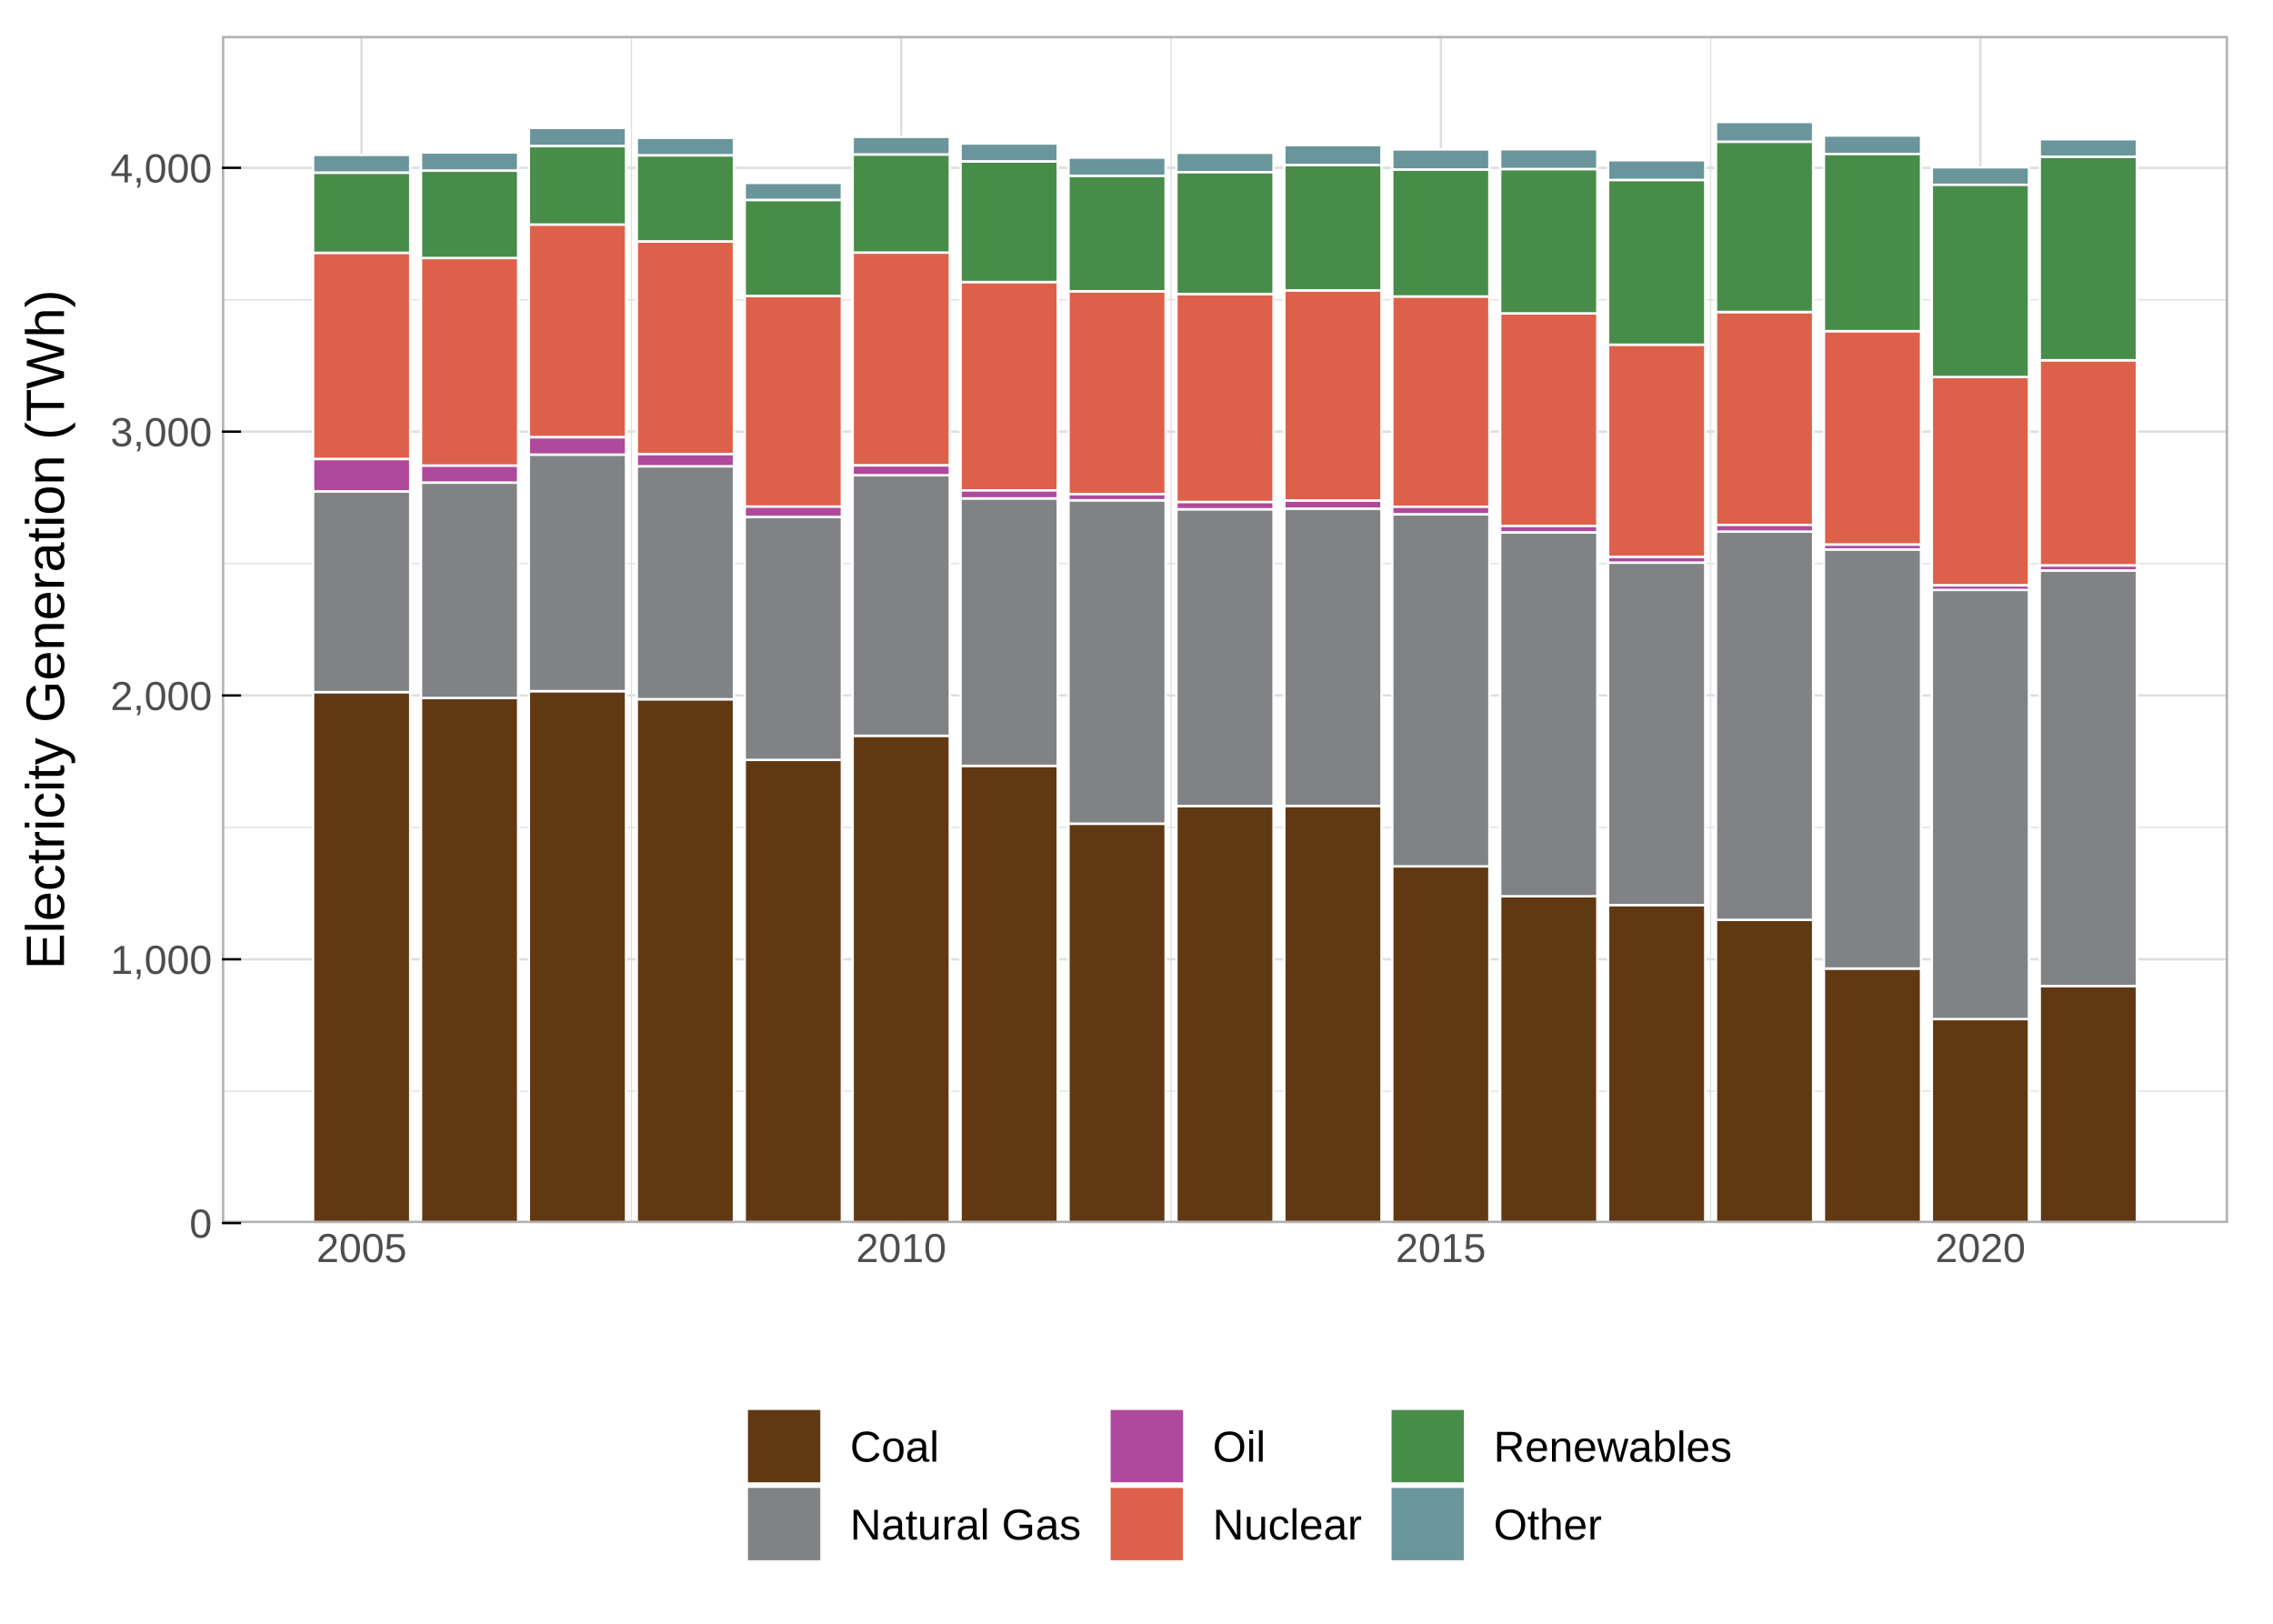
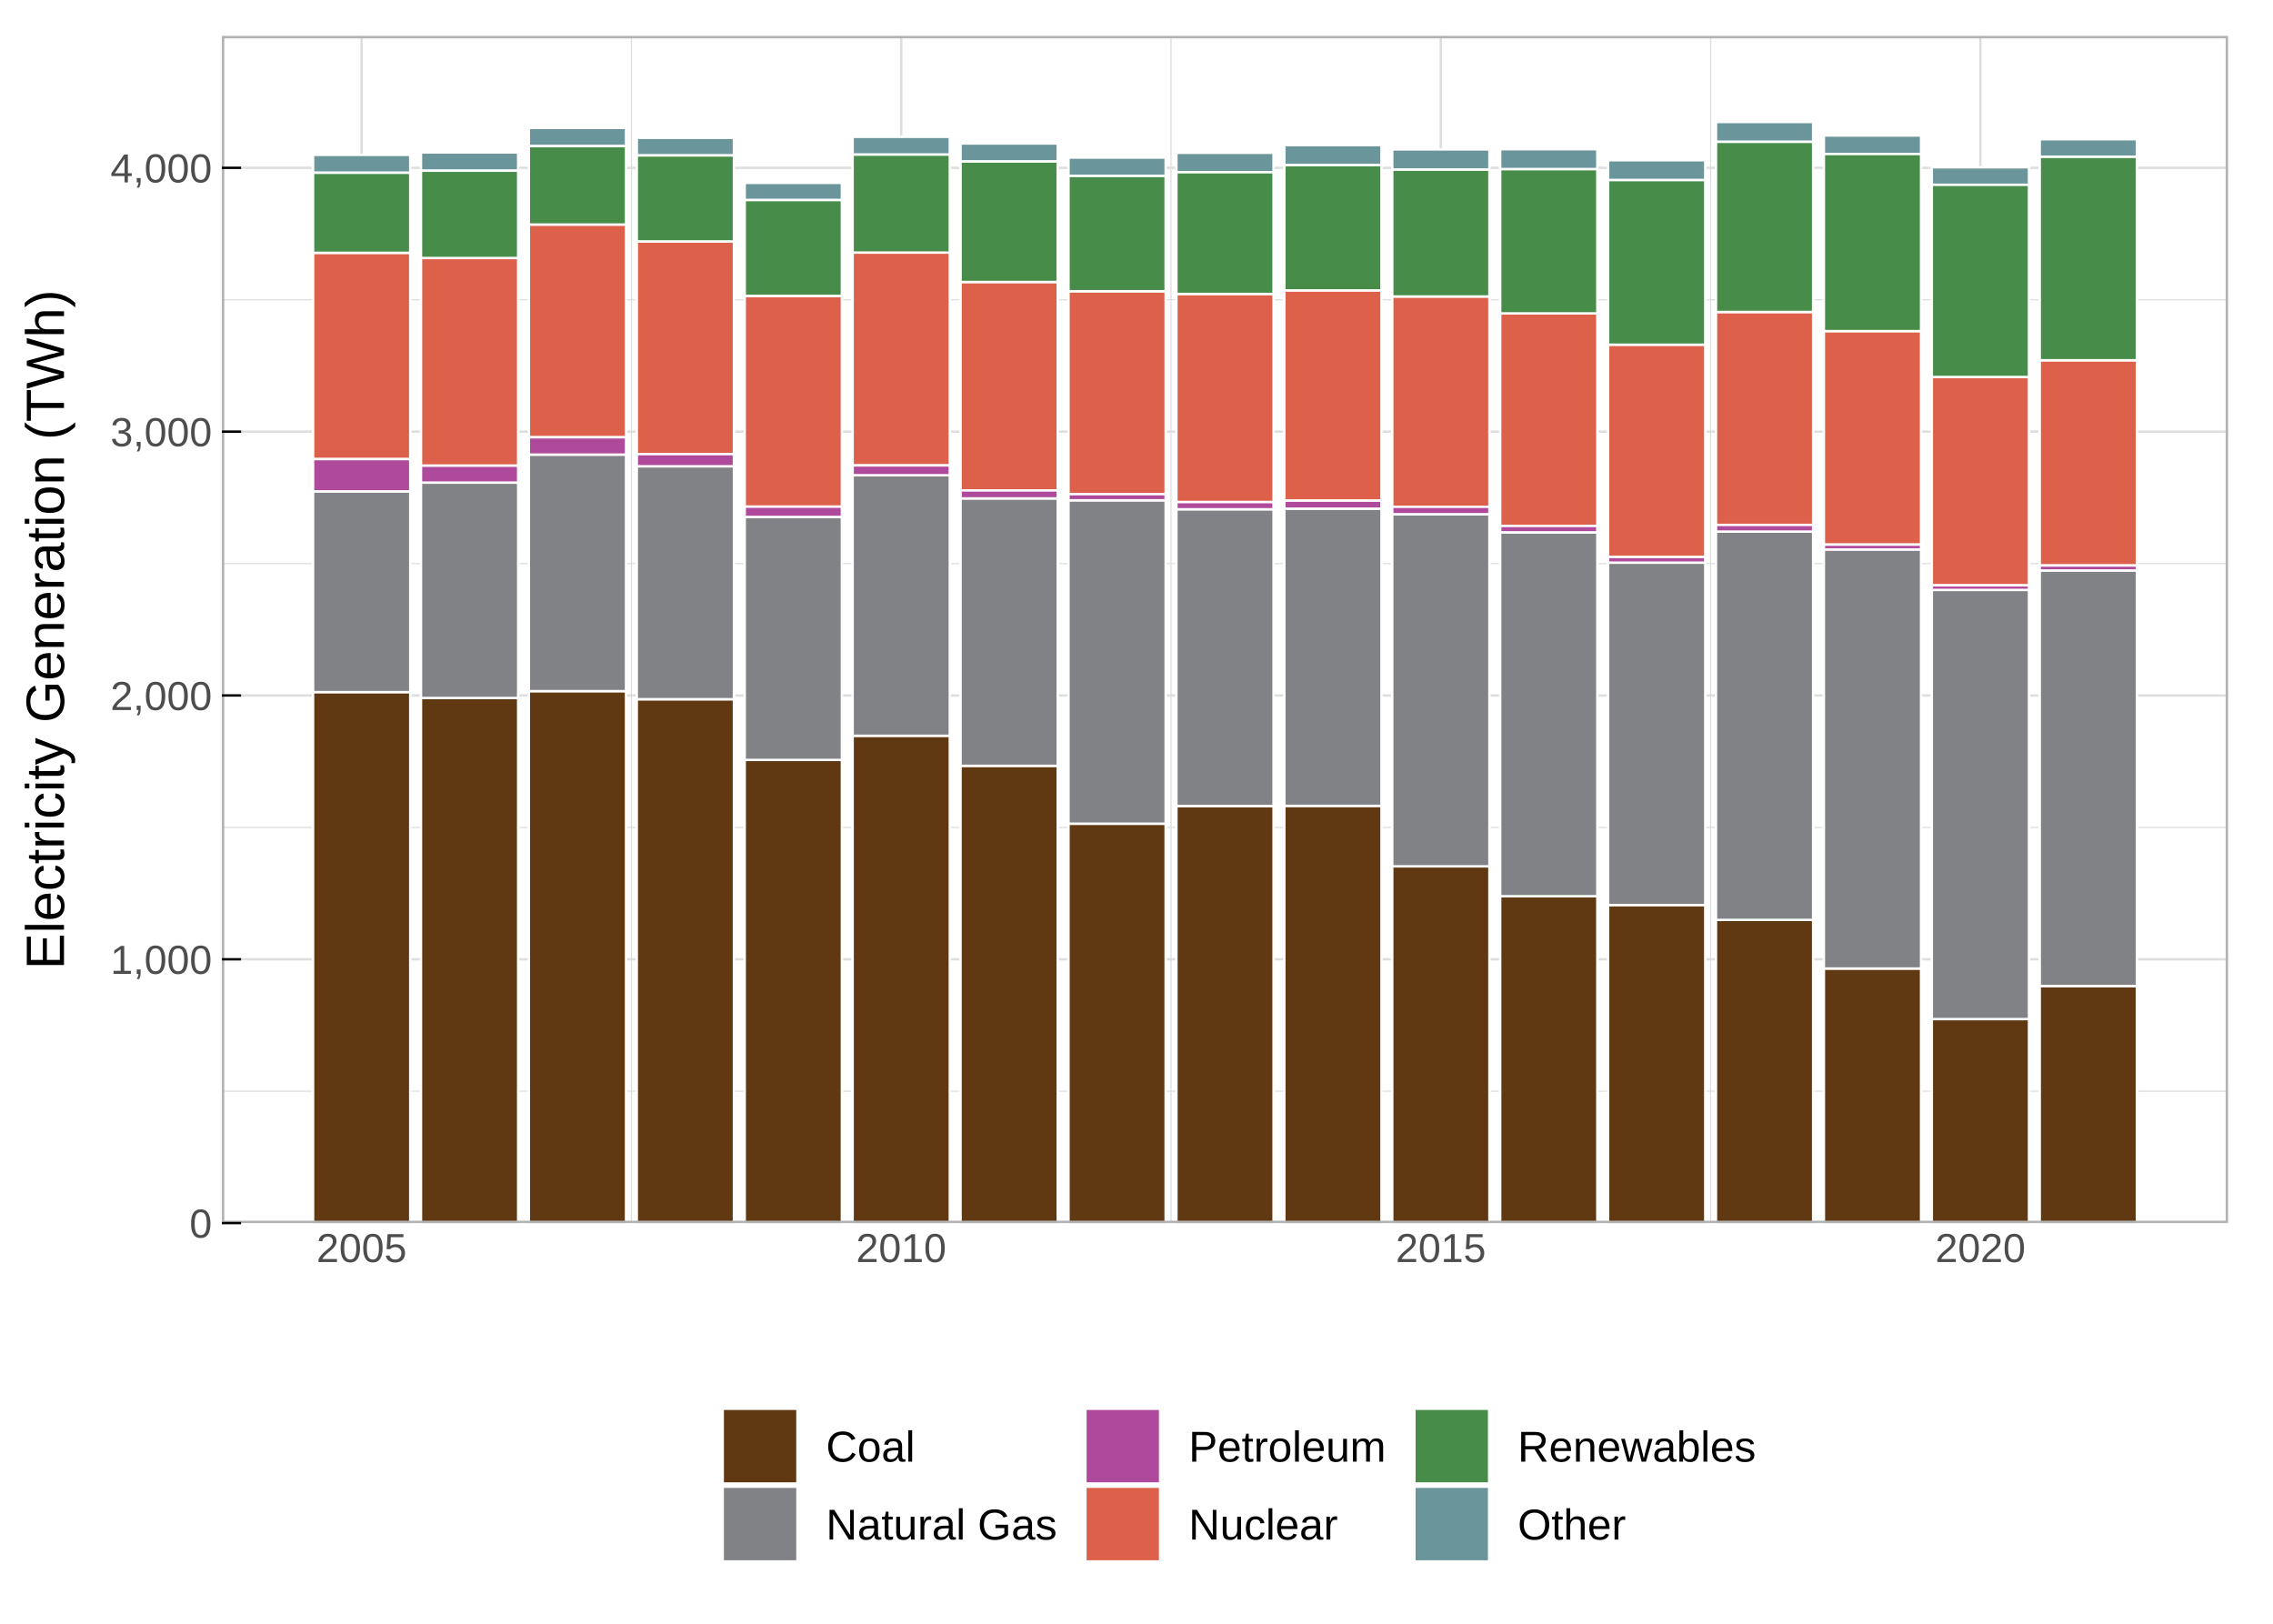
<svg xmlns="http://www.w3.org/2000/svg" class="svglite" width="504.00pt" height="360.00pt" viewBox="0 0 504.00 360.00">
  <defs>
    <style type="text/css">
    .svglite line, .svglite polyline, .svglite polygon, .svglite path, .svglite rect, .svglite circle {
      fill: none;
      stroke: #000000;
      stroke-linecap: round;
      stroke-linejoin: round;
      stroke-miterlimit: 10.00;
    }
    .svglite text {
      white-space: pre;
    }
  </style>
  </defs>
  <rect width="100%" height="100%" style="stroke: none; fill: #FFFFFF;" />
  <defs>
    <clipPath id="cpMC4wMHw1MDQuMDB8MC4wMHwzNjAuMDA=">
      <rect x="0.00" y="0.00" width="504.00" height="360.00" />
    </clipPath>
  </defs>
  <g clip-path="url(#cpMC4wMHw1MDQuMDB8MC4wMHwzNjAuMDA=)">
    <rect x="0" y="0.00" width="504.00" height="360.00" style="stroke-width: 1.07; stroke: #FFFFFF; fill: #FFFFFF;" />
  </g>
  <defs>
    <clipPath id="cpNDkuMjB8NDk0LjA0fDcuOTd8MjcxLjE3">
      <rect x="49.20" y="7.97" width="444.84" height="263.20" />
    </clipPath>
  </defs>
  <g clip-path="url(#cpNDkuMjB8NDk0LjA0fDcuOTd8MjcxLjE3)">
    <rect x="49.20" y="7.97" width="444.84" height="263.20" style="stroke-width: 1.07; stroke: none; fill: #FFFFFF;" />
    <polyline points="49.20,241.93 494.04,241.93 " style="stroke-width: 0.27; stroke: #DEDEDE; stroke-linecap: butt;" />
    <polyline points="49.20,183.44 494.04,183.44 " style="stroke-width: 0.27; stroke: #DEDEDE; stroke-linecap: butt;" />
    <polyline points="49.20,124.95 494.04,124.95 " style="stroke-width: 0.27; stroke: #DEDEDE; stroke-linecap: butt;" />
    <polyline points="49.20,66.46 494.04,66.46 " style="stroke-width: 0.27; stroke: #DEDEDE; stroke-linecap: butt;" />
    <polyline points="49.20,7.97 494.04,7.97 " style="stroke-width: 0.27; stroke: #DEDEDE; stroke-linecap: butt;" />
    <polyline points="140.01,271.17 140.01,7.97 " style="stroke-width: 0.27; stroke: #DEDEDE; stroke-linecap: butt;" />
    <polyline points="259.65,271.17 259.65,7.97 " style="stroke-width: 0.27; stroke: #DEDEDE; stroke-linecap: butt;" />
    <polyline points="379.30,271.17 379.30,7.97 " style="stroke-width: 0.27; stroke: #DEDEDE; stroke-linecap: butt;" />
    <polyline points="49.20,271.17 494.04,271.17 " style="stroke-width: 0.53; stroke: #DEDEDE; stroke-linecap: butt;" />
    <polyline points="49.20,212.68 494.04,212.68 " style="stroke-width: 0.53; stroke: #DEDEDE; stroke-linecap: butt;" />
    <polyline points="49.20,154.19 494.04,154.19 " style="stroke-width: 0.53; stroke: #DEDEDE; stroke-linecap: butt;" />
    <polyline points="49.20,95.70 494.04,95.70 " style="stroke-width: 0.53; stroke: #DEDEDE; stroke-linecap: butt;" />
    <polyline points="49.20,37.21 494.04,37.21 " style="stroke-width: 0.53; stroke: #DEDEDE; stroke-linecap: butt;" />
    <polyline points="80.18,271.17 80.18,7.97 " style="stroke-width: 0.53; stroke: #DEDEDE; stroke-linecap: butt;" />
    <polyline points="199.83,271.17 199.83,7.97 " style="stroke-width: 0.53; stroke: #DEDEDE; stroke-linecap: butt;" />
    <polyline points="319.48,271.17 319.48,7.97 " style="stroke-width: 0.53; stroke: #DEDEDE; stroke-linecap: butt;" />
    <polyline points="439.12,271.17 439.12,7.97 " style="stroke-width: 0.53; stroke: #DEDEDE; stroke-linecap: butt;" />
    <rect x="69.42" y="153.44" width="21.54" height="117.73" style="stroke-width: 0.53; stroke: #FFFFFF; stroke-linecap: butt; stroke-linejoin: miter; fill: #603913;" />
    <rect x="93.35" y="154.75" width="21.54" height="116.42" style="stroke-width: 0.53; stroke: #FFFFFF; stroke-linecap: butt; stroke-linejoin: miter; fill: #603913;" />
    <rect x="117.27" y="153.23" width="21.54" height="117.94" style="stroke-width: 0.53; stroke: #FFFFFF; stroke-linecap: butt; stroke-linejoin: miter; fill: #603913;" />
    <rect x="141.20" y="155.03" width="21.54" height="116.15" style="stroke-width: 0.53; stroke: #FFFFFF; stroke-linecap: butt; stroke-linejoin: miter; fill: #603913;" />
    <rect x="165.13" y="168.47" width="21.54" height="102.70" style="stroke-width: 0.53; stroke: #FFFFFF; stroke-linecap: butt; stroke-linejoin: miter; fill: #603913;" />
    <rect x="189.06" y="163.13" width="21.54" height="108.04" style="stroke-width: 0.53; stroke: #FFFFFF; stroke-linecap: butt; stroke-linejoin: miter; fill: #603913;" />
    <rect x="212.99" y="169.79" width="21.54" height="101.39" style="stroke-width: 0.53; stroke: #FFFFFF; stroke-linecap: butt; stroke-linejoin: miter; fill: #603913;" />
    <rect x="236.92" y="182.62" width="21.54" height="88.55" style="stroke-width: 0.53; stroke: #FFFFFF; stroke-linecap: butt; stroke-linejoin: miter; fill: #603913;" />
    <rect x="260.85" y="178.70" width="21.54" height="92.48" style="stroke-width: 0.53; stroke: #FFFFFF; stroke-linecap: butt; stroke-linejoin: miter; fill: #603913;" />
    <rect x="284.78" y="178.66" width="21.54" height="92.51" style="stroke-width: 0.53; stroke: #FFFFFF; stroke-linecap: butt; stroke-linejoin: miter; fill: #603913;" />
    <rect x="308.71" y="192.07" width="21.54" height="79.10" style="stroke-width: 0.53; stroke: #FFFFFF; stroke-linecap: butt; stroke-linejoin: miter; fill: #603913;" />
    <rect x="332.64" y="198.70" width="21.54" height="72.48" style="stroke-width: 0.53; stroke: #FFFFFF; stroke-linecap: butt; stroke-linejoin: miter; fill: #603913;" />
    <rect x="356.57" y="200.65" width="21.54" height="70.53" style="stroke-width: 0.53; stroke: #FFFFFF; stroke-linecap: butt; stroke-linejoin: miter; fill: #603913;" />
    <rect x="380.49" y="203.94" width="21.54" height="67.23" style="stroke-width: 0.53; stroke: #FFFFFF; stroke-linecap: butt; stroke-linejoin: miter; fill: #603913;" />
    <rect x="404.42" y="214.73" width="21.54" height="56.44" style="stroke-width: 0.53; stroke: #FFFFFF; stroke-linecap: butt; stroke-linejoin: miter; fill: #603913;" />
    <rect x="428.35" y="225.94" width="21.54" height="45.23" style="stroke-width: 0.53; stroke: #FFFFFF; stroke-linecap: butt; stroke-linejoin: miter; fill: #603913;" />
    <rect x="452.28" y="218.61" width="21.54" height="52.56" style="stroke-width: 0.53; stroke: #FFFFFF; stroke-linecap: butt; stroke-linejoin: miter; fill: #603913;" />
    <rect x="69.42" y="108.94" width="21.54" height="44.51" style="stroke-width: 0.53; stroke: #FFFFFF; stroke-linecap: butt; stroke-linejoin: miter; fill: #808285;" />
    <rect x="93.35" y="107.00" width="21.54" height="47.75" style="stroke-width: 0.53; stroke: #FFFFFF; stroke-linecap: butt; stroke-linejoin: miter; fill: #808285;" />
    <rect x="117.27" y="100.79" width="21.54" height="52.44" style="stroke-width: 0.53; stroke: #FFFFFF; stroke-linecap: butt; stroke-linejoin: miter; fill: #808285;" />
    <rect x="141.20" y="103.38" width="21.54" height="51.64" style="stroke-width: 0.53; stroke: #FFFFFF; stroke-linecap: butt; stroke-linejoin: miter; fill: #808285;" />
    <rect x="165.13" y="114.61" width="21.54" height="53.87" style="stroke-width: 0.53; stroke: #FFFFFF; stroke-linecap: butt; stroke-linejoin: miter; fill: #808285;" />
    <rect x="189.06" y="105.36" width="21.54" height="57.77" style="stroke-width: 0.53; stroke: #FFFFFF; stroke-linecap: butt; stroke-linejoin: miter; fill: #808285;" />
    <rect x="212.99" y="110.50" width="21.54" height="59.29" style="stroke-width: 0.53; stroke: #FFFFFF; stroke-linecap: butt; stroke-linejoin: miter; fill: #808285;" />
    <rect x="236.92" y="110.92" width="21.54" height="71.70" style="stroke-width: 0.53; stroke: #FFFFFF; stroke-linecap: butt; stroke-linejoin: miter; fill: #808285;" />
    <rect x="260.85" y="112.91" width="21.54" height="65.79" style="stroke-width: 0.53; stroke: #FFFFFF; stroke-linecap: butt; stroke-linejoin: miter; fill: #808285;" />
    <rect x="284.78" y="112.77" width="21.54" height="65.90" style="stroke-width: 0.53; stroke: #FFFFFF; stroke-linecap: butt; stroke-linejoin: miter; fill: #808285;" />
    <rect x="308.71" y="114.01" width="21.54" height="78.06" style="stroke-width: 0.53; stroke: #FFFFFF; stroke-linecap: butt; stroke-linejoin: miter; fill: #808285;" />
    <rect x="332.64" y="118.03" width="21.54" height="80.67" style="stroke-width: 0.53; stroke: #FFFFFF; stroke-linecap: butt; stroke-linejoin: miter; fill: #808285;" />
    <rect x="356.57" y="124.75" width="21.54" height="75.90" style="stroke-width: 0.53; stroke: #FFFFFF; stroke-linecap: butt; stroke-linejoin: miter; fill: #808285;" />
    <rect x="380.49" y="117.86" width="21.54" height="86.09" style="stroke-width: 0.53; stroke: #FFFFFF; stroke-linecap: butt; stroke-linejoin: miter; fill: #808285;" />
    <rect x="404.42" y="121.82" width="21.54" height="92.91" style="stroke-width: 0.53; stroke: #FFFFFF; stroke-linecap: butt; stroke-linejoin: miter; fill: #808285;" />
    <rect x="428.35" y="130.79" width="21.54" height="95.15" style="stroke-width: 0.53; stroke: #FFFFFF; stroke-linecap: butt; stroke-linejoin: miter; fill: #808285;" />
    <rect x="452.28" y="126.48" width="21.54" height="92.13" style="stroke-width: 0.53; stroke: #FFFFFF; stroke-linecap: butt; stroke-linejoin: miter; fill: #808285;" />
    <rect x="69.42" y="56.05" width="21.54" height="45.74" style="stroke-width: 0.53; stroke: #FFFFFF; stroke-linecap: butt; stroke-linejoin: miter; fill: #DD614A;" />
    <rect x="93.35" y="57.20" width="21.54" height="46.04" style="stroke-width: 0.53; stroke: #FFFFFF; stroke-linecap: butt; stroke-linejoin: miter; fill: #DD614A;" />
    <rect x="117.27" y="49.78" width="21.54" height="47.17" style="stroke-width: 0.53; stroke: #FFFFFF; stroke-linecap: butt; stroke-linejoin: miter; fill: #DD614A;" />
    <rect x="141.20" y="53.52" width="21.54" height="47.15" style="stroke-width: 0.53; stroke: #FFFFFF; stroke-linecap: butt; stroke-linejoin: miter; fill: #DD614A;" />
    <rect x="165.13" y="65.61" width="21.54" height="46.72" style="stroke-width: 0.53; stroke: #FFFFFF; stroke-linecap: butt; stroke-linejoin: miter; fill: #DD614A;" />
    <rect x="189.06" y="55.99" width="21.54" height="47.20" style="stroke-width: 0.53; stroke: #FFFFFF; stroke-linecap: butt; stroke-linejoin: miter; fill: #DD614A;" />
    <rect x="212.99" y="62.52" width="21.54" height="46.22" style="stroke-width: 0.53; stroke: #FFFFFF; stroke-linecap: butt; stroke-linejoin: miter; fill: #DD614A;" />
    <rect x="236.92" y="64.57" width="21.54" height="45.00" style="stroke-width: 0.53; stroke: #FFFFFF; stroke-linecap: butt; stroke-linejoin: miter; fill: #DD614A;" />
    <rect x="260.85" y="65.17" width="21.54" height="46.15" style="stroke-width: 0.53; stroke: #FFFFFF; stroke-linecap: butt; stroke-linejoin: miter; fill: #DD614A;" />
    <rect x="284.78" y="64.37" width="21.54" height="46.62" style="stroke-width: 0.53; stroke: #FFFFFF; stroke-linecap: butt; stroke-linejoin: miter; fill: #DD614A;" />
    <rect x="308.71" y="65.73" width="21.54" height="46.63" style="stroke-width: 0.53; stroke: #FFFFFF; stroke-linecap: butt; stroke-linejoin: miter; fill: #DD614A;" />
    <rect x="332.64" y="69.49" width="21.54" height="47.12" style="stroke-width: 0.53; stroke: #FFFFFF; stroke-linecap: butt; stroke-linejoin: miter; fill: #DD614A;" />
    <rect x="356.57" y="76.41" width="21.54" height="47.08" style="stroke-width: 0.53; stroke: #FFFFFF; stroke-linecap: butt; stroke-linejoin: miter; fill: #DD614A;" />
    <rect x="380.49" y="69.18" width="21.54" height="47.21" style="stroke-width: 0.53; stroke: #FFFFFF; stroke-linecap: butt; stroke-linejoin: miter; fill: #DD614A;" />
    <rect x="404.42" y="73.41" width="21.54" height="47.34" style="stroke-width: 0.53; stroke: #FFFFFF; stroke-linecap: butt; stroke-linejoin: miter; fill: #DD614A;" />
    <rect x="428.35" y="83.58" width="21.54" height="46.20" style="stroke-width: 0.53; stroke: #FFFFFF; stroke-linecap: butt; stroke-linejoin: miter; fill: #DD614A;" />
    <rect x="452.28" y="79.87" width="21.54" height="45.51" style="stroke-width: 0.53; stroke: #FFFFFF; stroke-linecap: butt; stroke-linejoin: miter; fill: #DD614A;" />
    <rect x="69.42" y="101.79" width="21.54" height="7.15" style="stroke-width: 0.53; stroke: #FFFFFF; stroke-linecap: butt; stroke-linejoin: miter; fill: #AF499B;" />
    <rect x="93.35" y="103.25" width="21.54" height="3.75" style="stroke-width: 0.53; stroke: #FFFFFF; stroke-linecap: butt; stroke-linejoin: miter; fill: #AF499B;" />
    <rect x="117.27" y="96.95" width="21.54" height="3.84" style="stroke-width: 0.53; stroke: #FFFFFF; stroke-linecap: butt; stroke-linejoin: miter; fill: #AF499B;" />
    <rect x="141.20" y="100.68" width="21.54" height="2.70" style="stroke-width: 0.53; stroke: #FFFFFF; stroke-linecap: butt; stroke-linejoin: miter; fill: #AF499B;" />
    <rect x="165.13" y="112.33" width="21.54" height="2.28" style="stroke-width: 0.53; stroke: #FFFFFF; stroke-linecap: butt; stroke-linejoin: miter; fill: #AF499B;" />
    <rect x="189.06" y="103.19" width="21.54" height="2.17" style="stroke-width: 0.53; stroke: #FFFFFF; stroke-linecap: butt; stroke-linejoin: miter; fill: #AF499B;" />
    <rect x="212.99" y="108.73" width="21.54" height="1.77" style="stroke-width: 0.53; stroke: #FFFFFF; stroke-linecap: butt; stroke-linejoin: miter; fill: #AF499B;" />
    <rect x="236.92" y="109.56" width="21.54" height="1.36" style="stroke-width: 0.53; stroke: #FFFFFF; stroke-linecap: butt; stroke-linejoin: miter; fill: #AF499B;" />
    <rect x="260.85" y="111.32" width="21.54" height="1.59" style="stroke-width: 0.53; stroke: #FFFFFF; stroke-linecap: butt; stroke-linejoin: miter; fill: #AF499B;" />
    <rect x="284.78" y="111.00" width="21.54" height="1.77" style="stroke-width: 0.53; stroke: #FFFFFF; stroke-linecap: butt; stroke-linejoin: miter; fill: #AF499B;" />
    <rect x="308.71" y="112.36" width="21.54" height="1.65" style="stroke-width: 0.53; stroke: #FFFFFF; stroke-linecap: butt; stroke-linejoin: miter; fill: #AF499B;" />
    <rect x="332.64" y="116.61" width="21.54" height="1.42" style="stroke-width: 0.53; stroke: #FFFFFF; stroke-linecap: butt; stroke-linejoin: miter; fill: #AF499B;" />
    <rect x="356.57" y="123.49" width="21.54" height="1.25" style="stroke-width: 0.53; stroke: #FFFFFF; stroke-linecap: butt; stroke-linejoin: miter; fill: #AF499B;" />
    <rect x="380.49" y="116.38" width="21.54" height="1.48" style="stroke-width: 0.53; stroke: #FFFFFF; stroke-linecap: butt; stroke-linejoin: miter; fill: #AF499B;" />
    <rect x="404.42" y="120.75" width="21.54" height="1.07" style="stroke-width: 0.53; stroke: #FFFFFF; stroke-linecap: butt; stroke-linejoin: miter; fill: #AF499B;" />
    <rect x="428.35" y="129.78" width="21.54" height="1.01" style="stroke-width: 0.53; stroke: #FFFFFF; stroke-linecap: butt; stroke-linejoin: miter; fill: #AF499B;" />
    <rect x="452.28" y="125.38" width="21.54" height="1.10" style="stroke-width: 0.53; stroke: #FFFFFF; stroke-linecap: butt; stroke-linejoin: miter; fill: #AF499B;" />
    <rect x="69.42" y="34.34" width="21.54" height="3.96" style="stroke-width: 0.53; stroke: #FFFFFF; stroke-linecap: butt; stroke-linejoin: miter; fill: #6A959B;" />
    <rect x="93.35" y="33.81" width="21.54" height="4.04" style="stroke-width: 0.53; stroke: #FFFFFF; stroke-linecap: butt; stroke-linejoin: miter; fill: #6A959B;" />
    <rect x="117.27" y="28.36" width="21.54" height="4.04" style="stroke-width: 0.53; stroke: #FFFFFF; stroke-linecap: butt; stroke-linejoin: miter; fill: #6A959B;" />
    <rect x="141.20" y="30.56" width="21.54" height="3.90" style="stroke-width: 0.53; stroke: #FFFFFF; stroke-linecap: butt; stroke-linejoin: miter; fill: #6A959B;" />
    <rect x="165.13" y="40.55" width="21.54" height="3.81" style="stroke-width: 0.53; stroke: #FFFFFF; stroke-linecap: butt; stroke-linejoin: miter; fill: #6A959B;" />
    <rect x="189.06" y="30.34" width="21.54" height="3.94" style="stroke-width: 0.53; stroke: #FFFFFF; stroke-linecap: butt; stroke-linejoin: miter; fill: #6A959B;" />
    <rect x="212.99" y="31.82" width="21.54" height="3.99" style="stroke-width: 0.53; stroke: #FFFFFF; stroke-linecap: butt; stroke-linejoin: miter; fill: #6A959B;" />
    <rect x="236.92" y="34.94" width="21.54" height="4.07" style="stroke-width: 0.53; stroke: #FFFFFF; stroke-linecap: butt; stroke-linejoin: miter; fill: #6A959B;" />
    <rect x="260.85" y="33.88" width="21.54" height="4.31" style="stroke-width: 0.53; stroke: #FFFFFF; stroke-linecap: butt; stroke-linejoin: miter; fill: #6A959B;" />
    <rect x="284.78" y="32.17" width="21.54" height="4.45" style="stroke-width: 0.53; stroke: #FFFFFF; stroke-linecap: butt; stroke-linejoin: miter; fill: #6A959B;" />
    <rect x="308.71" y="33.13" width="21.54" height="4.49" style="stroke-width: 0.53; stroke: #FFFFFF; stroke-linecap: butt; stroke-linejoin: miter; fill: #6A959B;" />
    <rect x="332.64" y="33.09" width="21.54" height="4.42" style="stroke-width: 0.53; stroke: #FFFFFF; stroke-linecap: butt; stroke-linejoin: miter; fill: #6A959B;" />
    <rect x="356.57" y="35.53" width="21.54" height="4.40" style="stroke-width: 0.53; stroke: #FFFFFF; stroke-linecap: butt; stroke-linejoin: miter; fill: #6A959B;" />
    <rect x="380.49" y="27.05" width="21.54" height="4.40" style="stroke-width: 0.53; stroke: #FFFFFF; stroke-linecap: butt; stroke-linejoin: miter; fill: #6A959B;" />
    <rect x="404.42" y="30.05" width="21.54" height="4.10" style="stroke-width: 0.53; stroke: #FFFFFF; stroke-linecap: butt; stroke-linejoin: miter; fill: #6A959B;" />
    <rect x="428.35" y="37.09" width="21.54" height="3.89" style="stroke-width: 0.53; stroke: #FFFFFF; stroke-linecap: butt; stroke-linejoin: miter; fill: #6A959B;" />
    <rect x="452.28" y="30.87" width="21.54" height="3.90" style="stroke-width: 0.53; stroke: #FFFFFF; stroke-linecap: butt; stroke-linejoin: miter; fill: #6A959B;" />
    <rect x="69.42" y="38.31" width="21.54" height="17.74" style="stroke-width: 0.53; stroke: #FFFFFF; stroke-linecap: butt; stroke-linejoin: miter; fill: #488C49;" />
    <rect x="93.35" y="37.85" width="21.54" height="19.35" style="stroke-width: 0.53; stroke: #FFFFFF; stroke-linecap: butt; stroke-linejoin: miter; fill: #488C49;" />
    <rect x="117.27" y="32.40" width="21.54" height="17.38" style="stroke-width: 0.53; stroke: #FFFFFF; stroke-linecap: butt; stroke-linejoin: miter; fill: #488C49;" />
    <rect x="141.20" y="34.46" width="21.54" height="19.06" style="stroke-width: 0.53; stroke: #FFFFFF; stroke-linecap: butt; stroke-linejoin: miter; fill: #488C49;" />
    <rect x="165.13" y="44.36" width="21.54" height="21.24" style="stroke-width: 0.53; stroke: #FFFFFF; stroke-linecap: butt; stroke-linejoin: miter; fill: #488C49;" />
    <rect x="189.06" y="34.28" width="21.54" height="21.72" style="stroke-width: 0.53; stroke: #FFFFFF; stroke-linecap: butt; stroke-linejoin: miter; fill: #488C49;" />
    <rect x="212.99" y="35.81" width="21.54" height="26.71" style="stroke-width: 0.53; stroke: #FFFFFF; stroke-linecap: butt; stroke-linejoin: miter; fill: #488C49;" />
    <rect x="236.92" y="39.01" width="21.54" height="25.56" style="stroke-width: 0.53; stroke: #FFFFFF; stroke-linecap: butt; stroke-linejoin: miter; fill: #488C49;" />
    <rect x="260.85" y="38.19" width="21.54" height="26.98" style="stroke-width: 0.53; stroke: #FFFFFF; stroke-linecap: butt; stroke-linejoin: miter; fill: #488C49;" />
    <rect x="284.78" y="36.62" width="21.54" height="27.76" style="stroke-width: 0.53; stroke: #FFFFFF; stroke-linecap: butt; stroke-linejoin: miter; fill: #488C49;" />
    <rect x="308.71" y="37.62" width="21.54" height="28.11" style="stroke-width: 0.53; stroke: #FFFFFF; stroke-linecap: butt; stroke-linejoin: miter; fill: #488C49;" />
    <rect x="332.64" y="37.51" width="21.54" height="31.97" style="stroke-width: 0.53; stroke: #FFFFFF; stroke-linecap: butt; stroke-linejoin: miter; fill: #488C49;" />
    <rect x="356.57" y="39.93" width="21.54" height="36.49" style="stroke-width: 0.53; stroke: #FFFFFF; stroke-linecap: butt; stroke-linejoin: miter; fill: #488C49;" />
    <rect x="380.49" y="31.45" width="21.54" height="37.72" style="stroke-width: 0.53; stroke: #FFFFFF; stroke-linecap: butt; stroke-linejoin: miter; fill: #488C49;" />
    <rect x="404.42" y="34.15" width="21.54" height="39.26" style="stroke-width: 0.53; stroke: #FFFFFF; stroke-linecap: butt; stroke-linejoin: miter; fill: #488C49;" />
    <rect x="428.35" y="40.98" width="21.54" height="42.60" style="stroke-width: 0.53; stroke: #FFFFFF; stroke-linecap: butt; stroke-linejoin: miter; fill: #488C49;" />
    <rect x="452.28" y="34.78" width="21.54" height="45.09" style="stroke-width: 0.53; stroke: #FFFFFF; stroke-linecap: butt; stroke-linejoin: miter; fill: #488C49;" />
    <rect x="49.20" y="7.97" width="444.84" height="263.20" style="stroke-width: 1.07; stroke: #B3B3B3;" />
  </g>
  <g clip-path="url(#cpMC4wMHw1MDQuMDB8MC4wMHwzNjAuMDA=)">
    <text x="47.01" y="274.40" text-anchor="end" style="font-size: 9.00px;fill: #4D4D4D; font-family: &quot;Arial&quot;;" textLength="5.00px" lengthAdjust="spacingAndGlyphs">0</text>
    <text x="47.01" y="215.91" text-anchor="end" style="font-size: 9.00px;fill: #4D4D4D; font-family: &quot;Arial&quot;;" textLength="22.51px" lengthAdjust="spacingAndGlyphs">1,000</text>
    <text x="47.01" y="157.42" text-anchor="end" style="font-size: 9.00px;fill: #4D4D4D; font-family: &quot;Arial&quot;;" textLength="22.51px" lengthAdjust="spacingAndGlyphs">2,000</text>
    <text x="47.01" y="98.93" text-anchor="end" style="font-size: 9.00px;fill: #4D4D4D; font-family: &quot;Arial&quot;;" textLength="22.51px" lengthAdjust="spacingAndGlyphs">3,000</text>
    <text x="47.01" y="40.44" text-anchor="end" style="font-size: 9.00px;fill: #4D4D4D; font-family: &quot;Arial&quot;;" textLength="22.51px" lengthAdjust="spacingAndGlyphs">4,000</text>
    <polyline points="53.45,271.17 49.20,271.17 " style="stroke-width: 0.53; stroke-linecap: butt;" />
    <polyline points="53.45,212.68 49.20,212.68 " style="stroke-width: 0.53; stroke-linecap: butt;" />
    <polyline points="53.45,154.19 49.20,154.19 " style="stroke-width: 0.53; stroke-linecap: butt;" />
    <polyline points="53.45,95.70 49.20,95.70 " style="stroke-width: 0.53; stroke-linecap: butt;" />
    <polyline points="53.45,37.21 49.20,37.21 " style="stroke-width: 0.53; stroke-linecap: butt;" />
    <text x="80.18" y="279.81" text-anchor="middle" style="font-size: 9.00px;fill: #4D4D4D; font-family: &quot;Arial&quot;;" textLength="20.02px" lengthAdjust="spacingAndGlyphs">2005</text>
    <text x="199.83" y="279.81" text-anchor="middle" style="font-size: 9.00px;fill: #4D4D4D; font-family: &quot;Arial&quot;;" textLength="20.02px" lengthAdjust="spacingAndGlyphs">2010</text>
    <text x="319.48" y="279.81" text-anchor="middle" style="font-size: 9.00px;fill: #4D4D4D; font-family: &quot;Arial&quot;;" textLength="20.02px" lengthAdjust="spacingAndGlyphs">2015</text>
    <text x="439.12" y="279.81" text-anchor="middle" style="font-size: 9.00px;fill: #4D4D4D; font-family: &quot;Arial&quot;;" textLength="20.02px" lengthAdjust="spacingAndGlyphs">2020</text>
    <text transform="translate(14.19,214.93) rotate(-90)" style="font-size: 12.00px; font-family: &quot;Arial&quot;;" textLength="150.72px" lengthAdjust="spacingAndGlyphs">Electricity Generation (TWh)</text>
-     <rect x="153.77" y="306.51" width="235.69" height="45.52" style="stroke-width: 1.07; stroke: none; fill: #FFFFFF;" />
-     <rect x="165.23" y="311.99" width="17.28" height="17.28" style="stroke-width: 1.07; stroke: none; fill: #FFFFFF;" />
-     <rect x="165.58" y="312.34" width="16.57" height="16.57" style="stroke-width: 0.53; stroke: #FFFFFF; stroke-linecap: butt; stroke-linejoin: miter; fill: #603913;" />
-     <rect x="165.23" y="329.27" width="17.28" height="17.28" style="stroke-width: 1.07; stroke: none; fill: #FFFFFF;" />
-     <rect x="165.58" y="329.62" width="16.57" height="16.57" style="stroke-width: 0.53; stroke: #FFFFFF; stroke-linecap: butt; stroke-linejoin: miter; fill: #808285;" />
-     <rect x="245.64" y="311.99" width="17.28" height="17.28" style="stroke-width: 1.07; stroke: none; fill: #FFFFFF;" />
-     <rect x="246.00" y="312.34" width="16.57" height="16.57" style="stroke-width: 0.53; stroke: #FFFFFF; stroke-linecap: butt; stroke-linejoin: miter; fill: #AF499B;" />
-     <rect x="245.64" y="329.27" width="17.28" height="17.28" style="stroke-width: 1.07; stroke: none; fill: #FFFFFF;" />
-     <rect x="246.00" y="329.62" width="16.57" height="16.57" style="stroke-width: 0.53; stroke: #FFFFFF; stroke-linecap: butt; stroke-linejoin: miter; fill: #DD614A;" />
-     <rect x="307.93" y="311.99" width="17.28" height="17.28" style="stroke-width: 1.07; stroke: none; fill: #FFFFFF;" />
-     <rect x="308.29" y="312.34" width="16.57" height="16.57" style="stroke-width: 0.53; stroke: #FFFFFF; stroke-linecap: butt; stroke-linejoin: miter; fill: #488C49;" />
-     <rect x="307.93" y="329.27" width="17.28" height="17.28" style="stroke-width: 1.07; stroke: none; fill: #FFFFFF;" />
-     <rect x="308.29" y="329.62" width="16.57" height="16.57" style="stroke-width: 0.53; stroke: #FFFFFF; stroke-linecap: butt; stroke-linejoin: miter; fill: #6A959B;" />
-     <text x="188.49" y="324.06" style="font-size: 9.60px; font-family: &quot;Arial&quot;;" textLength="19.73px" lengthAdjust="spacingAndGlyphs">Coal</text>
-     <text x="188.49" y="341.34" style="font-size: 9.60px; font-family: &quot;Arial&quot;;" textLength="51.18px" lengthAdjust="spacingAndGlyphs">Natural Gas</text>
-     <text x="268.90" y="324.06" style="font-size: 9.60px; font-family: &quot;Arial&quot;;" textLength="11.72px" lengthAdjust="spacingAndGlyphs">Oil</text>
-     <text x="268.90" y="341.34" style="font-size: 9.60px; font-family: &quot;Arial&quot;;" textLength="33.06px" lengthAdjust="spacingAndGlyphs">Nuclear</text>
-     <text x="331.19" y="324.06" style="font-size: 9.60px; font-family: &quot;Arial&quot;;" textLength="52.79px" lengthAdjust="spacingAndGlyphs">Renewables</text>
-     <text x="331.19" y="341.34" style="font-size: 9.60px; font-family: &quot;Arial&quot;;" textLength="23.99px" lengthAdjust="spacingAndGlyphs">Other</text>
+     <rect x="148.44" y="306.51" width="246.35" height="45.52" style="stroke-width: 1.07; stroke: none; fill: #FFFFFF;" />
+     <rect x="159.90" y="311.99" width="17.28" height="17.28" style="stroke-width: 1.07; stroke: none; fill: #FFFFFF;" />
+     <rect x="160.25" y="312.34" width="16.57" height="16.57" style="stroke-width: 0.53; stroke: #FFFFFF; stroke-linecap: butt; stroke-linejoin: miter; fill: #603913;" />
+     <rect x="159.90" y="329.27" width="17.28" height="17.28" style="stroke-width: 1.07; stroke: none; fill: #FFFFFF;" />
+     <rect x="160.25" y="329.62" width="16.57" height="16.57" style="stroke-width: 0.53; stroke: #FFFFFF; stroke-linecap: butt; stroke-linejoin: miter; fill: #808285;" />
+     <rect x="240.31" y="311.99" width="17.28" height="17.28" style="stroke-width: 1.07; stroke: none; fill: #FFFFFF;" />
+     <rect x="240.67" y="312.34" width="16.57" height="16.57" style="stroke-width: 0.53; stroke: #FFFFFF; stroke-linecap: butt; stroke-linejoin: miter; fill: #AF499B;" />
+     <rect x="240.31" y="329.27" width="17.28" height="17.28" style="stroke-width: 1.07; stroke: none; fill: #FFFFFF;" />
+     <rect x="240.67" y="329.62" width="16.57" height="16.57" style="stroke-width: 0.53; stroke: #FFFFFF; stroke-linecap: butt; stroke-linejoin: miter; fill: #DD614A;" />
+     <rect x="313.27" y="311.99" width="17.28" height="17.28" style="stroke-width: 1.07; stroke: none; fill: #FFFFFF;" />
+     <rect x="313.62" y="312.34" width="16.57" height="16.57" style="stroke-width: 0.53; stroke: #FFFFFF; stroke-linecap: butt; stroke-linejoin: miter; fill: #488C49;" />
+     <rect x="313.27" y="329.27" width="17.28" height="17.28" style="stroke-width: 1.07; stroke: none; fill: #FFFFFF;" />
+     <rect x="313.62" y="329.62" width="16.57" height="16.57" style="stroke-width: 0.53; stroke: #FFFFFF; stroke-linecap: butt; stroke-linejoin: miter; fill: #6A959B;" />
+     <text x="183.16" y="324.06" style="font-size: 9.60px; font-family: &quot;Arial&quot;;" textLength="19.73px" lengthAdjust="spacingAndGlyphs">Coal</text>
+     <text x="183.16" y="341.34" style="font-size: 9.60px; font-family: &quot;Arial&quot;;" textLength="51.18px" lengthAdjust="spacingAndGlyphs">Natural Gas</text>
+     <text x="263.57" y="324.06" style="font-size: 9.60px; font-family: &quot;Arial&quot;;" textLength="43.72px" lengthAdjust="spacingAndGlyphs">Petroleum</text>
+     <text x="263.57" y="341.34" style="font-size: 9.60px; font-family: &quot;Arial&quot;;" textLength="33.06px" lengthAdjust="spacingAndGlyphs">Nuclear</text>
+     <text x="336.52" y="324.06" style="font-size: 9.60px; font-family: &quot;Arial&quot;;" textLength="52.79px" lengthAdjust="spacingAndGlyphs">Renewables</text>
+     <text x="336.52" y="341.34" style="font-size: 9.60px; font-family: &quot;Arial&quot;;" textLength="23.99px" lengthAdjust="spacingAndGlyphs">Other</text>
  </g>
</svg>
